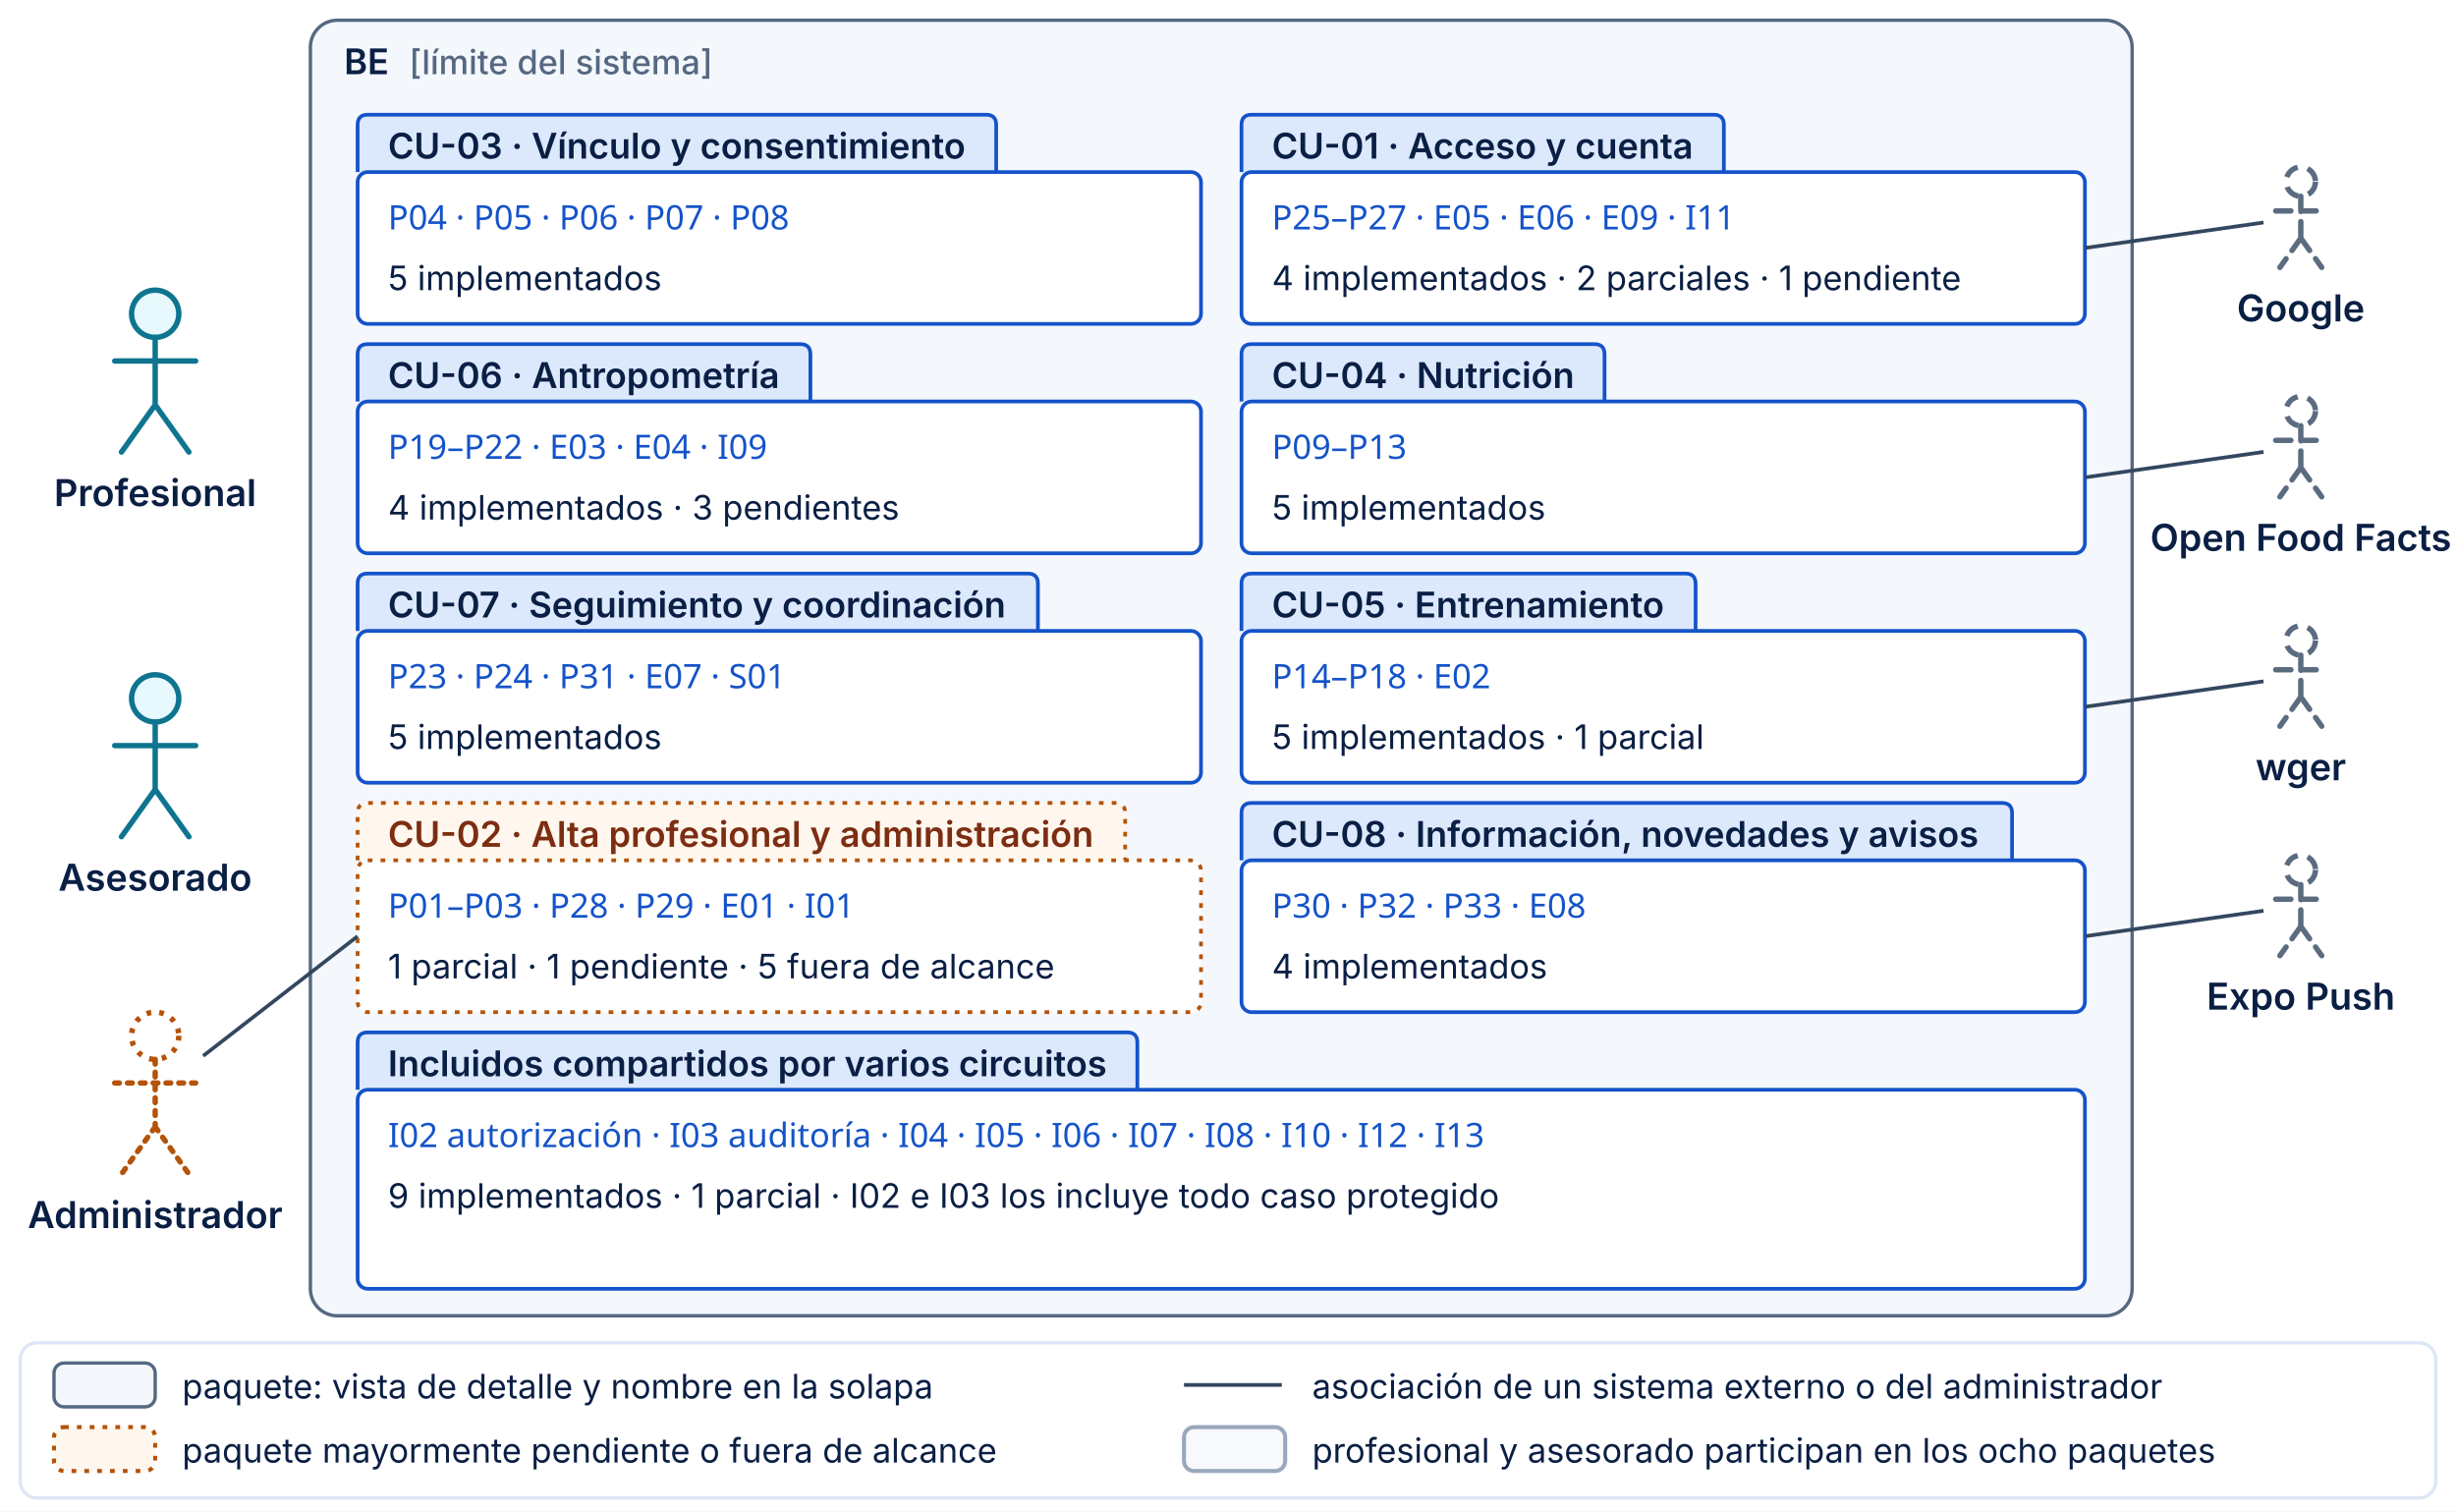
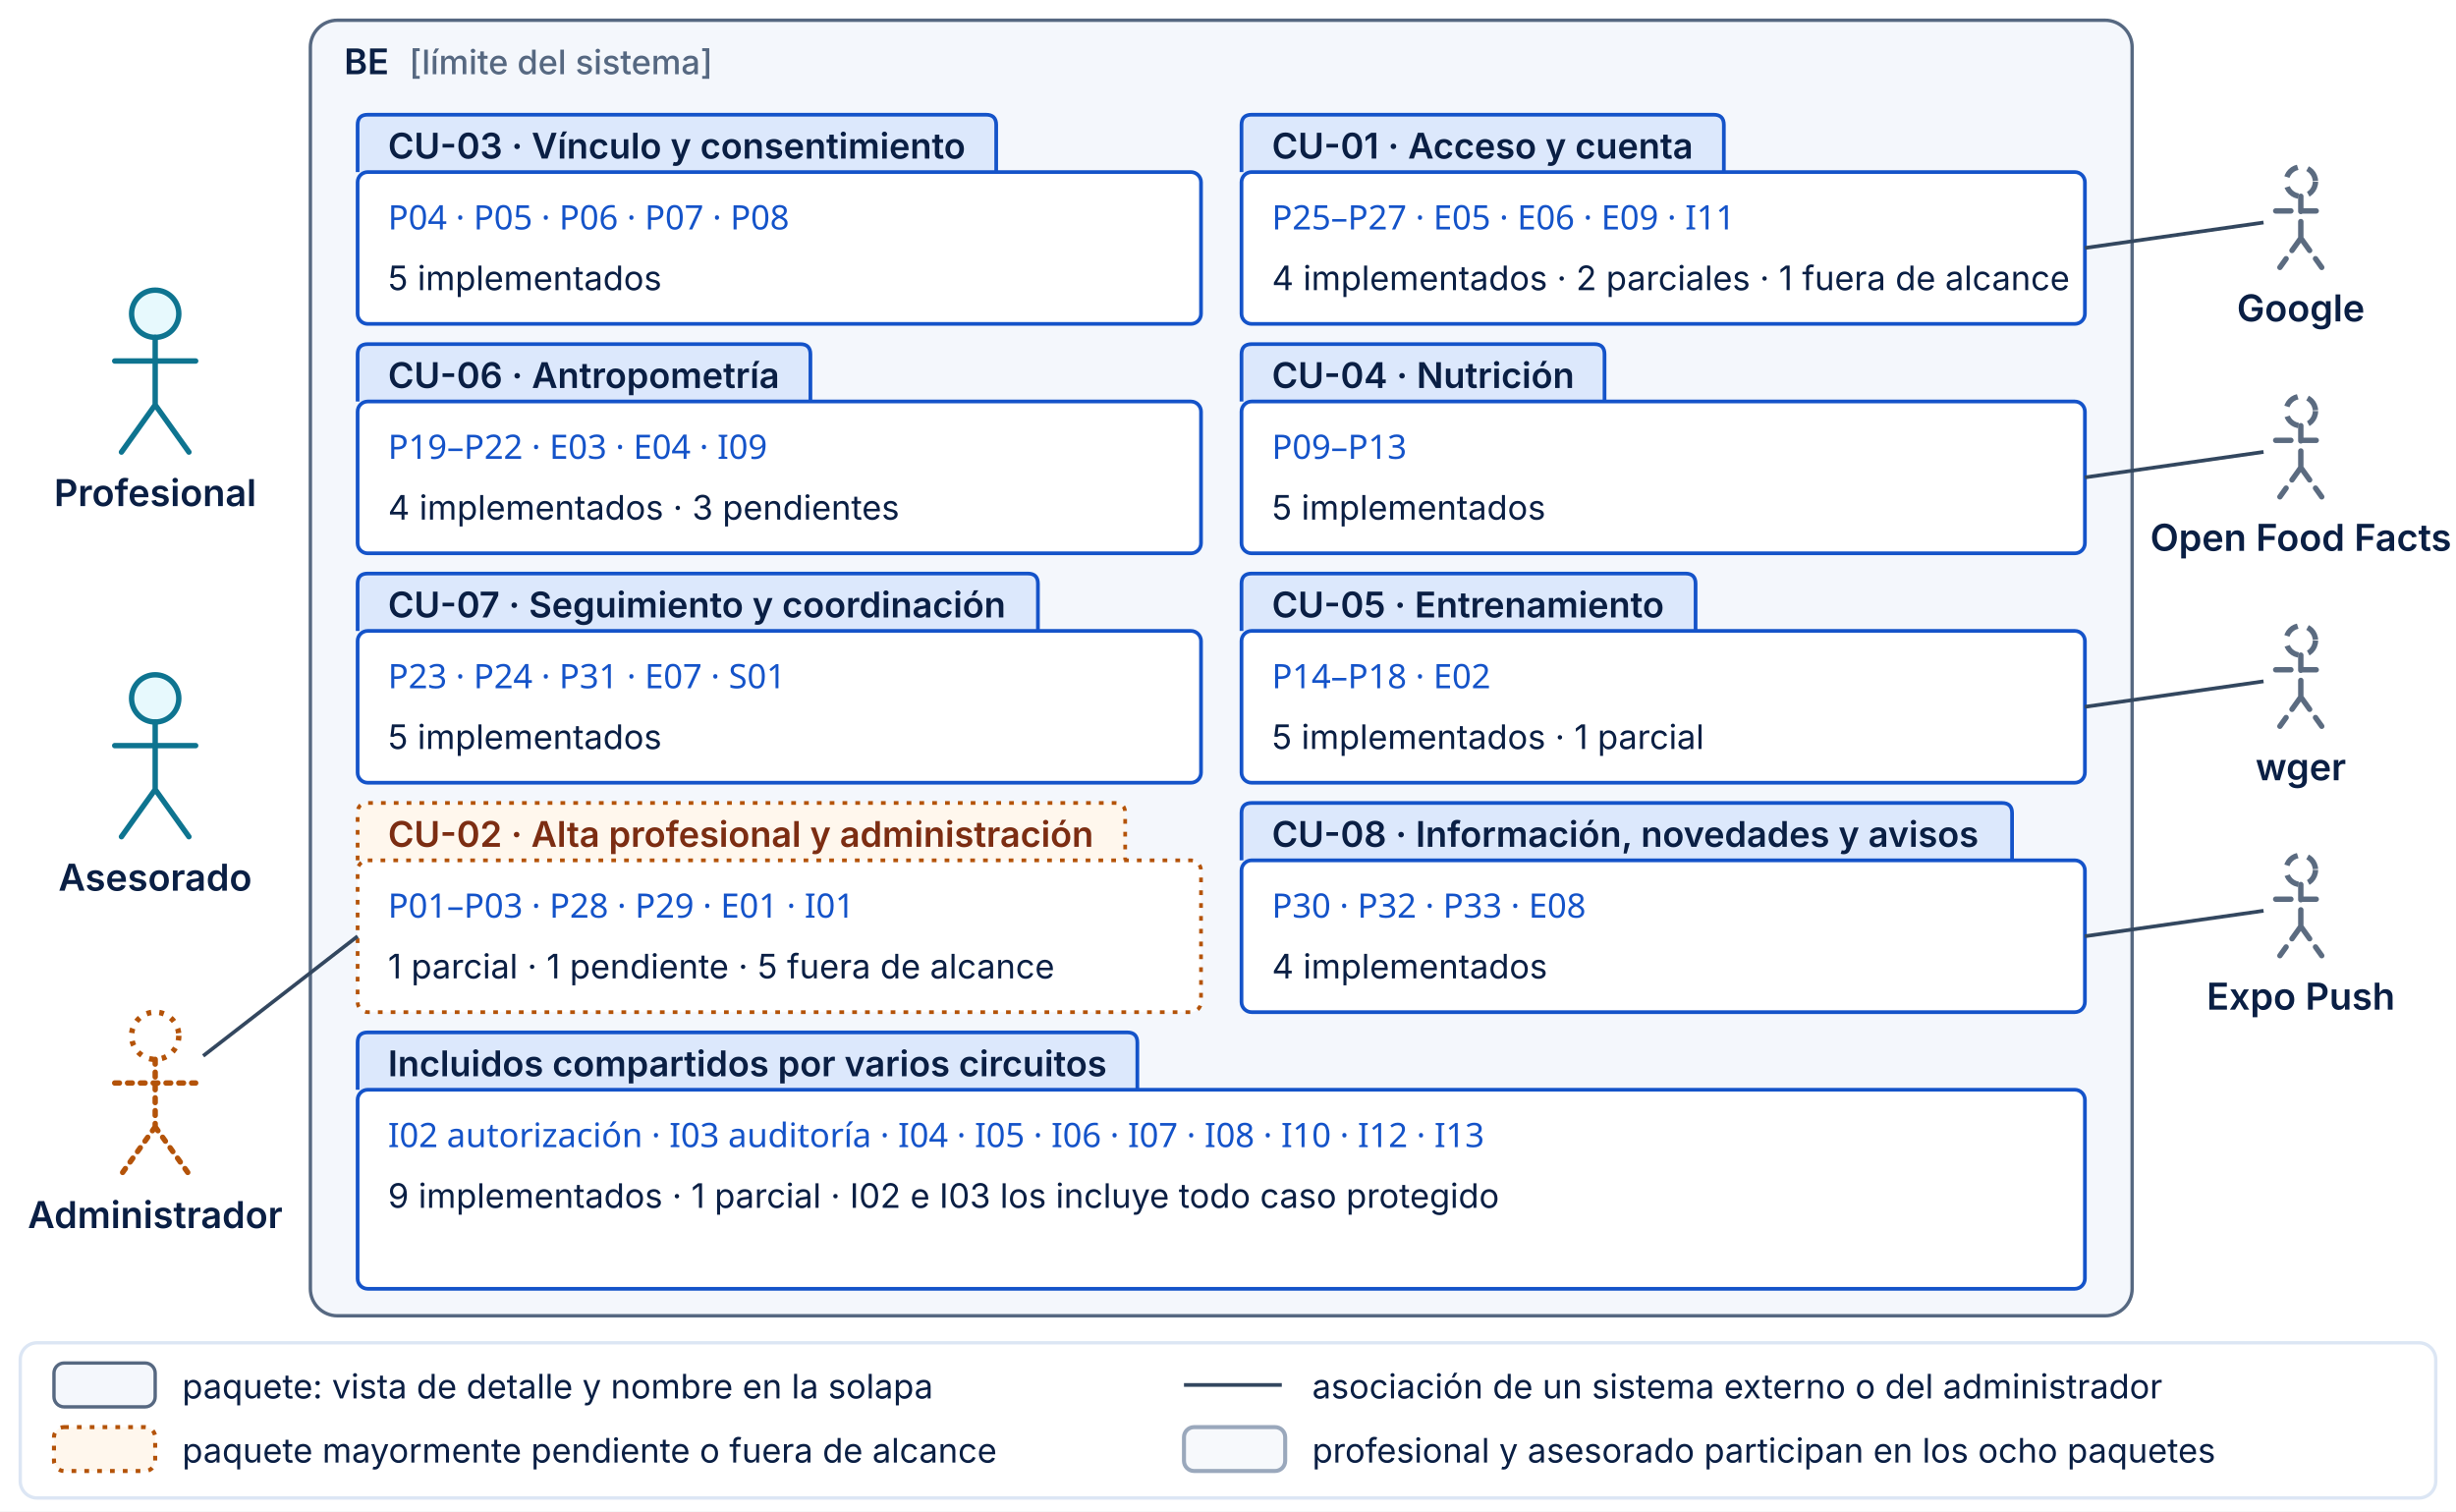
<svg xmlns="http://www.w3.org/2000/svg" width="728pt" height="448pt" viewBox="0 0 728 448" data-lamina="CU-00">
  <rect x="0" y="0" width="728" height="448" fill="#FFFFFF" />
  <rect x="92" y="6" width="540" height="384" rx="8" fill="#F4F7FC" stroke="#566881" stroke-width="1" />
  <text x="102" y="22" font-family="Inter" font-size="10.5" font-weight="600" fill="#0A1F44">BE</text>
  <text x="121.28" y="22" font-family="Inter" font-size="10" font-weight="500" fill="#566881">[límite del sistema]</text>
  <path d="M 106 51 L 106 37 Q 106 34 109 34 L 292.29 34 Q 295.29 34 295.29 37 L 295.29 51" fill="#DCE8FC" stroke="#1453C9" stroke-width="1.1" />
  <rect x="106" y="51" width="250" height="45" rx="3" fill="#FFFFFF" stroke="#1453C9" stroke-width="1.1" />
  <text x="115" y="47" font-family="Inter" font-size="10.5" font-weight="600" fill="#0A1F44">CU-03 · Vínculo y consentimiento</text>
  <path d="M 368 51 L 368 37 Q 368 34 371 34 L 507.98 34 Q 510.98 34 510.98 37 L 510.98 51" fill="#DCE8FC" stroke="#1453C9" stroke-width="1.1" />
  <rect x="368" y="51" width="250" height="45" rx="3" fill="#FFFFFF" stroke="#1453C9" stroke-width="1.1" />
  <text x="377" y="47" font-family="Inter" font-size="10.5" font-weight="600" fill="#0A1F44">CU-01 · Acceso y cuenta</text>
  <path d="M 106 119 L 106 105 Q 106 102 109 102 L 237.22 102 Q 240.22 102 240.22 105 L 240.22 119" fill="#DCE8FC" stroke="#1453C9" stroke-width="1.1" />
  <rect x="106" y="119" width="250" height="45" rx="3" fill="#FFFFFF" stroke="#1453C9" stroke-width="1.1" />
  <text x="115" y="115" font-family="Inter" font-size="10.5" font-weight="600" fill="#0A1F44">CU-06 · Antropometría</text>
  <path d="M 368 119 L 368 105 Q 368 102 371 102 L 472.61 102 Q 475.61 102 475.61 105 L 475.61 119" fill="#DCE8FC" stroke="#1453C9" stroke-width="1.1" />
  <rect x="368" y="119" width="250" height="45" rx="3" fill="#FFFFFF" stroke="#1453C9" stroke-width="1.1" />
  <text x="377" y="115" font-family="Inter" font-size="10.5" font-weight="600" fill="#0A1F44">CU-04 · Nutrición</text>
  <path d="M 106 187 L 106 173 Q 106 170 109 170 L 304.66 170 Q 307.66 170 307.66 173 L 307.66 187" fill="#DCE8FC" stroke="#1453C9" stroke-width="1.1" />
  <rect x="106" y="187" width="250" height="45" rx="3" fill="#FFFFFF" stroke="#1453C9" stroke-width="1.1" />
  <text x="115" y="183" font-family="Inter" font-size="10.5" font-weight="600" fill="#0A1F44">CU-07 · Seguimiento y coordinación</text>
  <path d="M 368 187 L 368 173 Q 368 170 371 170 L 499.6 170 Q 502.6 170 502.6 173 L 502.6 187" fill="#DCE8FC" stroke="#1453C9" stroke-width="1.1" />
  <rect x="368" y="187" width="250" height="45" rx="3" fill="#FFFFFF" stroke="#1453C9" stroke-width="1.1" />
  <text x="377" y="183" font-family="Inter" font-size="10.5" font-weight="600" fill="#0A1F44">CU-05 · Entrenamiento</text>
  <path d="M 106 255 L 106 241 Q 106 238 109 238 L 330.52 238 Q 333.52 238 333.52 241 L 333.52 255" fill="#FFF7ED" stroke="#B45309" stroke-width="1.1" stroke-dasharray="1.4 2.4" />
  <rect x="106" y="255" width="250" height="45" rx="3" fill="#FFFFFF" stroke="#B45309" stroke-width="1.1" stroke-dasharray="1.4 2.4" />
  <text x="115" y="251" font-family="Inter" font-size="10.5" font-weight="600" fill="#7C2D12">CU-02 · Alta profesional y administración</text>
  <path d="M 368 255 L 368 241 Q 368 238 371 238 L 593.41 238 Q 596.41 238 596.41 241 L 596.41 255" fill="#DCE8FC" stroke="#1453C9" stroke-width="1.1" />
  <rect x="368" y="255" width="250" height="45" rx="3" fill="#FFFFFF" stroke="#1453C9" stroke-width="1.1" />
  <text x="377" y="251" font-family="Inter" font-size="10.5" font-weight="600" fill="#0A1F44">CU-08 · Información, novedades y avisos</text>
  <path d="M 106 323 L 106 309 Q 106 306 109 306 L 334.13 306 Q 337.13 306 337.13 309 L 337.13 323" fill="#DCE8FC" stroke="#1453C9" stroke-width="1.1" />
  <rect x="106" y="323" width="512" height="59" rx="3" fill="#FFFFFF" stroke="#1453C9" stroke-width="1.1" />
  <text x="115" y="319" font-family="Inter" font-size="10.5" font-weight="600" fill="#0A1F44">Incluidos compartidos por varios circuitos</text>
  <rect x="6" y="398" width="716" height="46" rx="5" fill="#FFFFFF" stroke="#DCE6F4" stroke-width="1" />
  <rect x="16" y="404" width="30" height="13" rx="3" fill="#F4F7FC" stroke="#566881" stroke-width="1" />
  <text x="54" y="414.5" font-family="Inter" font-size="10" font-weight="400" fill="#0A1F44">paquete: vista de detalle y nombre en la solapa</text>
  <rect x="16" y="423" width="30" height="13" rx="3" fill="#FFF7ED" stroke="#B45309" stroke-width="1.2" stroke-dasharray="1.4 2.4" />
  <text x="54" y="433.5" font-family="Inter" font-size="10" font-weight="400" fill="#0A1F44">paquete mayormente pendiente o fuera de alcance</text>
  <path d="M 350.95 410.5 L 379.95 410.5" stroke="#33475F" stroke-width="1.1" fill="none" />
  <text x="388.95" y="414.5" font-family="Inter" font-size="10" font-weight="400" fill="#0A1F44">asociación de un sistema externo o del administrador</text>
  <rect x="350.95" y="423" width="30" height="13" rx="3" fill="#F7F9FC" stroke="#9AA8BC" stroke-width="1.2" />
  <text x="388.95" y="433.5" font-family="Inter" font-size="10" font-weight="400" fill="#0A1F44">profesional y asesorado participan en los ocho paquetes</text>
  <path d="M 670.95 65.95 L 618 73.5" fill="none" stroke="#33475F" stroke-width="1.1" />
  <path d="M 670.95 133.95 L 618 141.5" fill="none" stroke="#33475F" stroke-width="1.1" />
  <path d="M 670.95 201.95 L 618 209.5" fill="none" stroke="#33475F" stroke-width="1.1" />
  <path d="M 670.95 269.95 L 618 277.5" fill="none" stroke="#33475F" stroke-width="1.1" />
  <path d="M 60.23 312.97 L 106 277.5" fill="none" stroke="#33475F" stroke-width="1.1" />
  <circle cx="46" cy="93" r="7" fill="#E7F9FD" stroke="#0E7490" stroke-width="1.6" />
  <path d="M 46 100 L 46 120 M 34 107 L 58 107 M 46 120 L 36 134 M 46 120 L 56 134" stroke="#0E7490" stroke-width="1.6" fill="none" stroke-linecap="round" />
  <circle cx="46" cy="207" r="7" fill="#E7F9FD" stroke="#0E7490" stroke-width="1.6" />
  <path d="M 46 214 L 46 234 M 34 221 L 58 221 M 46 234 L 36 248 M 46 234 L 56 248" stroke="#0E7490" stroke-width="1.6" fill="none" stroke-linecap="round" />
  <circle cx="46" cy="307" r="7" fill="#FFFFFF" stroke="#B45309" stroke-width="1.6" stroke-dasharray="1.4 2.4" />
  <path d="M 46 314 L 46 334 M 34 321 L 58 321 M 46 334 L 36 348 M 46 334 L 56 348" stroke="#B45309" stroke-width="1.6" fill="none" stroke-linecap="round" stroke-dasharray="1.4 2.4" />
  <circle cx="682" cy="53.84" r="4.34" fill="#FFFFFF" stroke="#5B6B80" stroke-width="1.6" stroke-dasharray="4.5 3" />
  <path d="M 682 58.18 L 682 70.58 M 674.56 62.52 L 689.44 62.52 M 682 70.58 L 675.8 79.26 M 682 70.58 L 688.2 79.26" stroke="#5B6B80" stroke-width="1.6" fill="none" stroke-linecap="round" stroke-dasharray="4.5 3" />
  <circle cx="682" cy="121.84" r="4.34" fill="#FFFFFF" stroke="#5B6B80" stroke-width="1.6" stroke-dasharray="4.5 3" />
  <path d="M 682 126.18 L 682 138.58 M 674.56 130.52 L 689.44 130.52 M 682 138.58 L 675.8 147.26 M 682 138.58 L 688.2 147.26" stroke="#5B6B80" stroke-width="1.6" fill="none" stroke-linecap="round" stroke-dasharray="4.5 3" />
  <circle cx="682" cy="189.84" r="4.34" fill="#FFFFFF" stroke="#5B6B80" stroke-width="1.6" stroke-dasharray="4.5 3" />
  <path d="M 682 194.18 L 682 206.58 M 674.56 198.52 L 689.44 198.52 M 682 206.58 L 675.8 215.26 M 682 206.58 L 688.2 215.26" stroke="#5B6B80" stroke-width="1.6" fill="none" stroke-linecap="round" stroke-dasharray="4.5 3" />
  <circle cx="682" cy="257.84" r="4.34" fill="#FFFFFF" stroke="#5B6B80" stroke-width="1.6" stroke-dasharray="4.5 3" />
  <path d="M 682 262.18 L 682 274.58 M 674.56 266.52 L 689.44 266.52 M 682 274.58 L 675.8 283.26 M 682 274.58 L 688.2 283.26" stroke="#5B6B80" stroke-width="1.6" fill="none" stroke-linecap="round" stroke-dasharray="4.5 3" />
  <text x="115" y="68" font-family="JetBrains Mono" font-size="10" font-weight="500" fill="#1453C9">P04 · P05 · P06 · P07 · P08</text>
  <text x="115" y="86" font-family="Inter" font-size="10" font-weight="400" fill="#0A1F44">5 implementados</text>
  <text x="377" y="68" font-family="JetBrains Mono" font-size="10" font-weight="500" fill="#1453C9">P25–P27 · E05 · E06 · E09 · I11</text>
-   <text x="377" y="86" font-family="Inter" font-size="10" font-weight="400" fill="#0A1F44">4 implementados · 2 parciales · 1 pendiente</text>
+   <text x="377" y="86" font-family="Inter" font-size="10" font-weight="400" fill="#0A1F44">4 implementados · 2 parciales · 1 fuera de alcance</text>
  <text x="115" y="136" font-family="JetBrains Mono" font-size="10" font-weight="500" fill="#1453C9">P19–P22 · E03 · E04 · I09</text>
  <text x="115" y="154" font-family="Inter" font-size="10" font-weight="400" fill="#0A1F44">4 implementados · 3 pendientes</text>
  <text x="377" y="136" font-family="JetBrains Mono" font-size="10" font-weight="500" fill="#1453C9">P09–P13</text>
  <text x="377" y="154" font-family="Inter" font-size="10" font-weight="400" fill="#0A1F44">5 implementados</text>
  <text x="115" y="204" font-family="JetBrains Mono" font-size="10" font-weight="500" fill="#1453C9">P23 · P24 · P31 · E07 · S01</text>
  <text x="115" y="222" font-family="Inter" font-size="10" font-weight="400" fill="#0A1F44">5 implementados</text>
  <text x="377" y="204" font-family="JetBrains Mono" font-size="10" font-weight="500" fill="#1453C9">P14–P18 · E02</text>
  <text x="377" y="222" font-family="Inter" font-size="10" font-weight="400" fill="#0A1F44">5 implementados · 1 parcial</text>
  <text x="115" y="272" font-family="JetBrains Mono" font-size="10" font-weight="500" fill="#1453C9">P01–P03 · P28 · P29 · E01 · I01</text>
  <text x="115" y="290" font-family="Inter" font-size="10" font-weight="400" fill="#0A1F44">1 parcial · 1 pendiente · 5 fuera de alcance</text>
  <text x="377" y="272" font-family="JetBrains Mono" font-size="10" font-weight="500" fill="#1453C9">P30 · P32 · P33 · E08</text>
  <text x="377" y="290" font-family="Inter" font-size="10" font-weight="400" fill="#0A1F44">4 implementados</text>
  <text x="115" y="340" font-family="JetBrains Mono" font-size="10" font-weight="500" fill="#1453C9">I02 autorización · I03 auditoría · I04 · I05 · I06 · I07 · I08 · I10 · I12 · I13</text>
  <text x="115" y="358" font-family="Inter" font-size="10" font-weight="400" fill="#0A1F44">9 implementados · 1 parcial · I02 e I03 los incluye todo caso protegido</text>
  <rect x="12.76" y="137.34" width="66.48" height="17.31" rx="2" fill="#FFFFFF" />
  <text x="46" y="150" font-family="Inter" font-size="11" font-weight="600" fill="#0A1F44" text-anchor="middle">Profesional</text>
  <rect x="14.23" y="251.34" width="63.54" height="17.31" rx="2" fill="#FFFFFF" />
  <text x="46" y="264" font-family="Inter" font-size="11" font-weight="600" fill="#0A1F44" text-anchor="middle">Asesorado</text>
  <rect x="5.1" y="351.34" width="81.8" height="17.31" rx="2" fill="#FFFFFF" />
  <text x="46" y="364" font-family="Inter" font-size="11" font-weight="600" fill="#0A1F44" text-anchor="middle">Administrador</text>
  <rect x="660.05" y="82.6" width="43.9" height="17.31" rx="2" fill="#FFFFFF" />
  <text x="682" y="95.26" font-family="Inter" font-size="11" font-weight="600" fill="#0A1F44" text-anchor="middle">Google</text>
  <rect x="634.03" y="150.6" width="95.94" height="17.31" rx="2" fill="#FFFFFF" />
  <text x="682" y="163.26" font-family="Inter" font-size="11" font-weight="600" fill="#0A1F44" text-anchor="middle">Open Food Facts</text>
  <rect x="665.51" y="218.6" width="32.98" height="17.31" rx="2" fill="#FFFFFF" />
  <text x="682" y="231.26" font-family="Inter" font-size="11" font-weight="600" fill="#0A1F44" text-anchor="middle">wger</text>
  <rect x="651.07" y="286.6" width="61.86" height="17.31" rx="2" fill="#FFFFFF" />
  <text x="682" y="299.26" font-family="Inter" font-size="11" font-weight="600" fill="#0A1F44" text-anchor="middle">Expo Push</text>
</svg>
